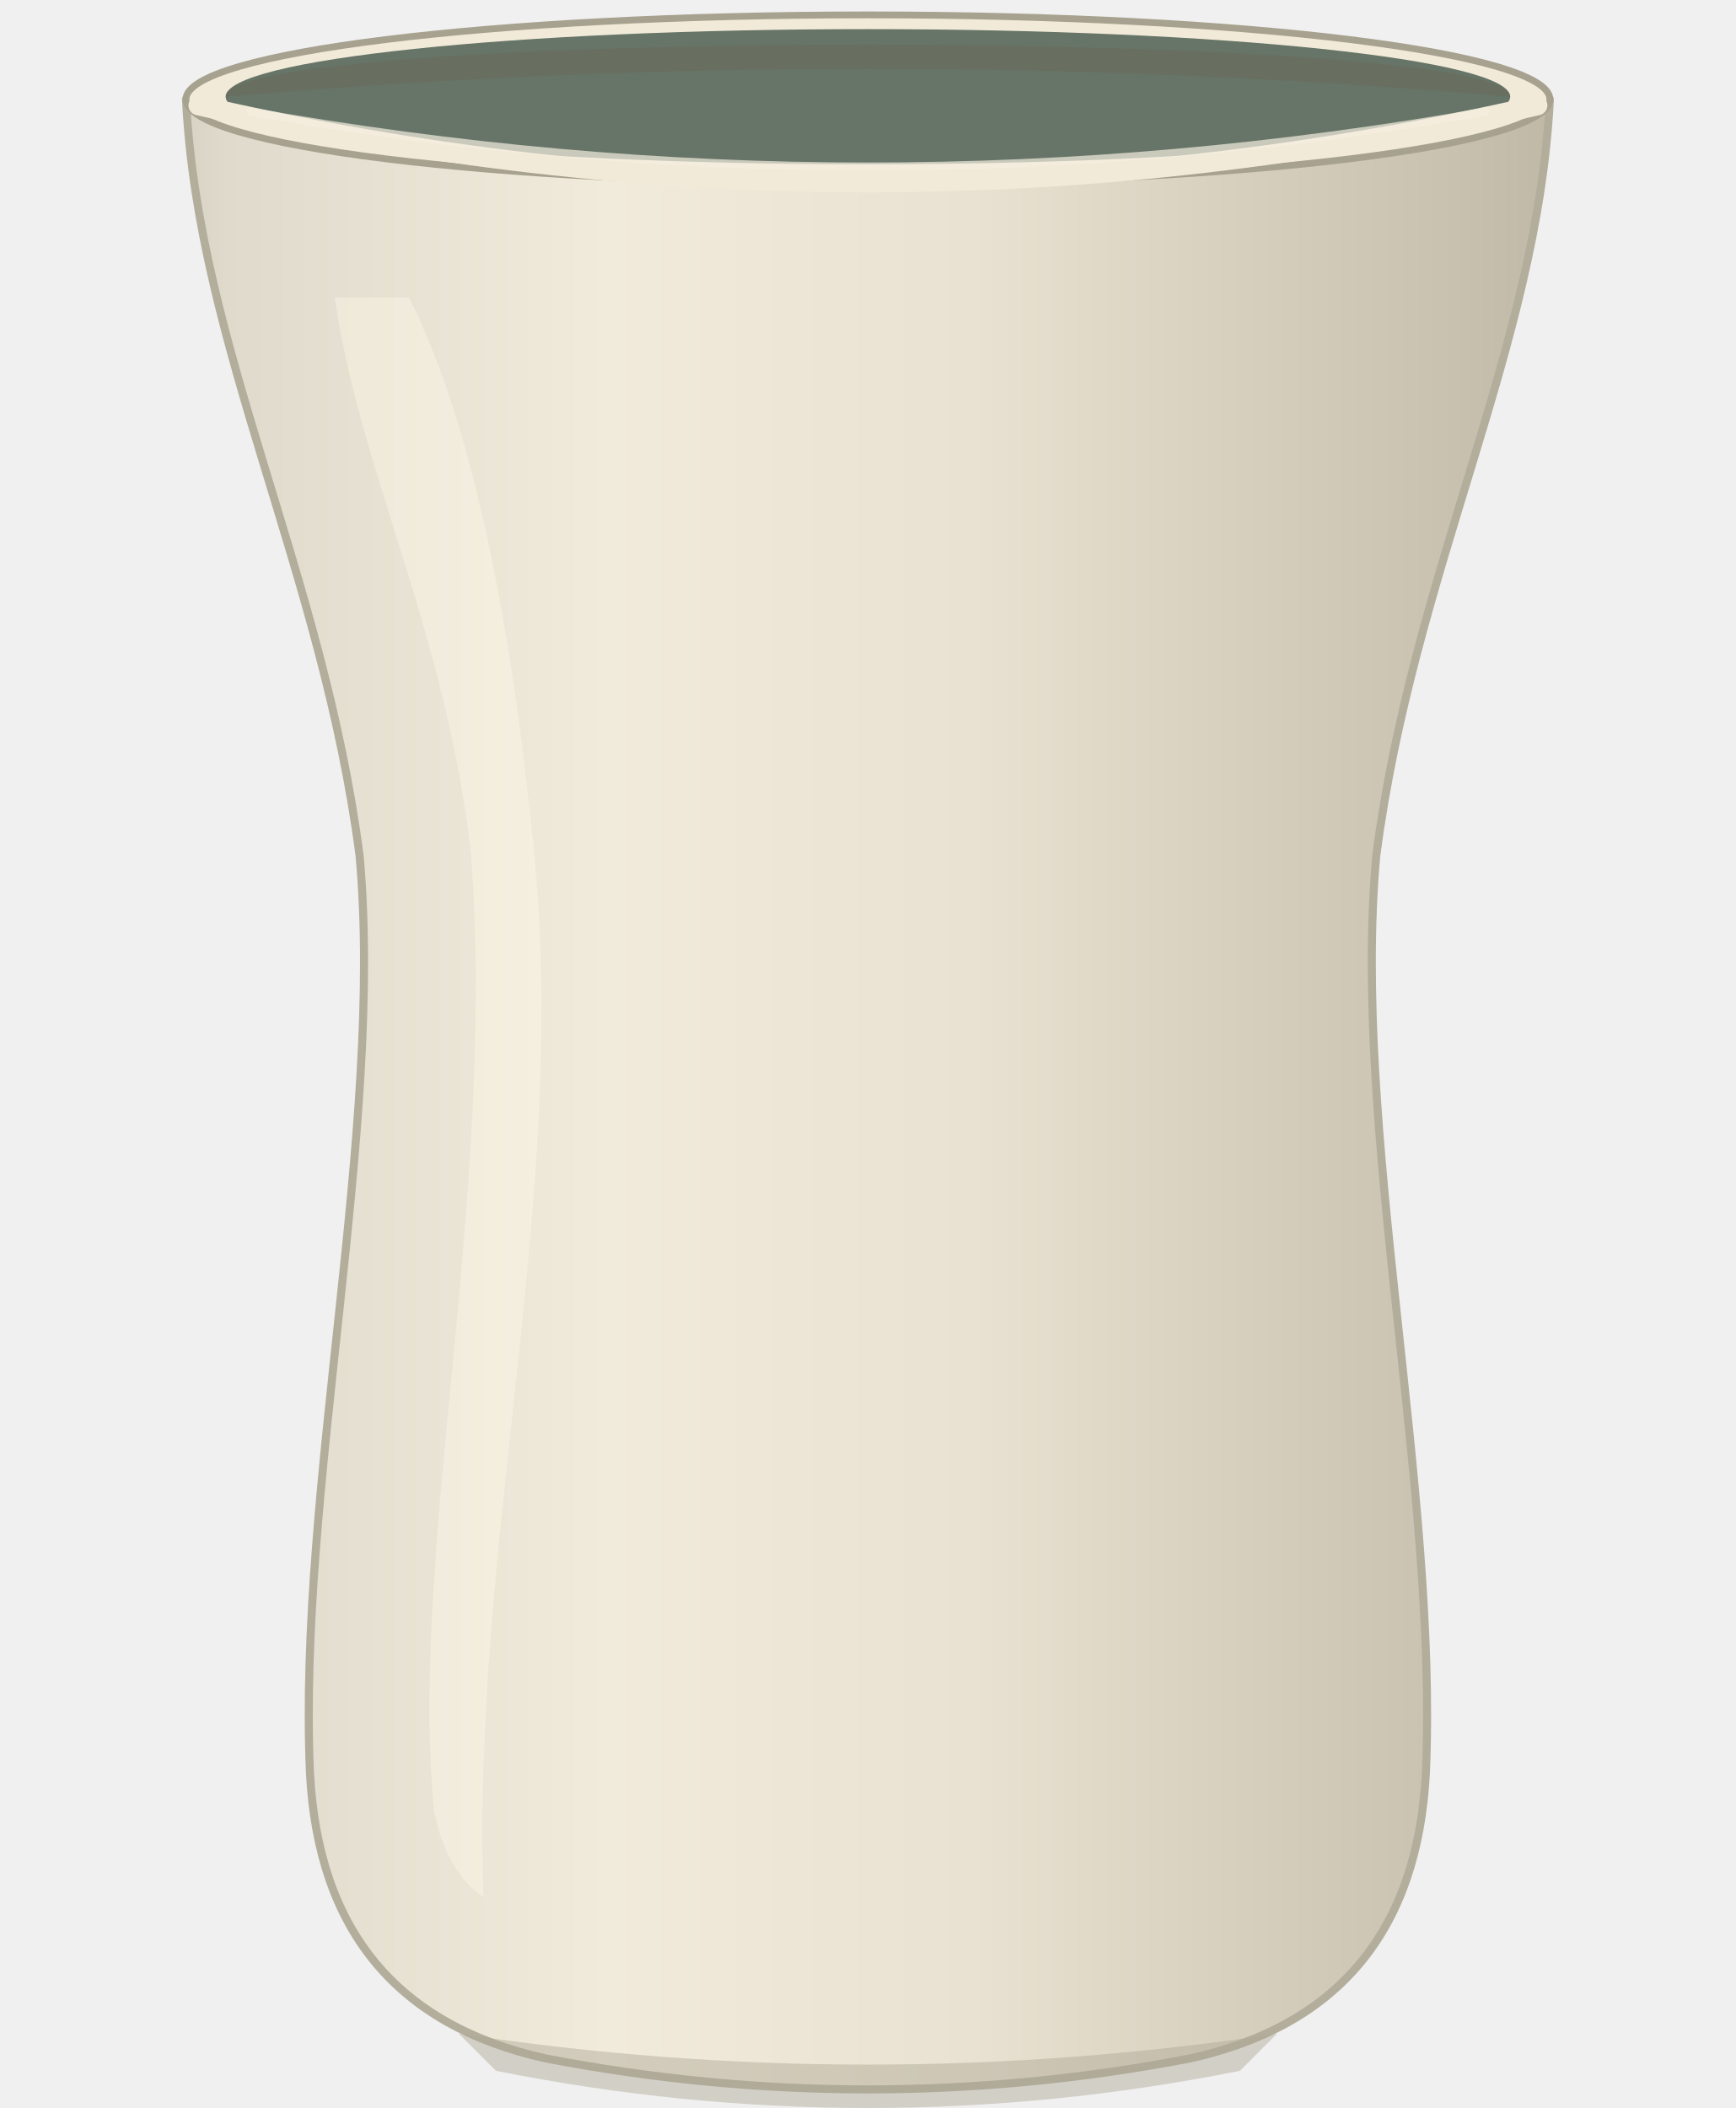
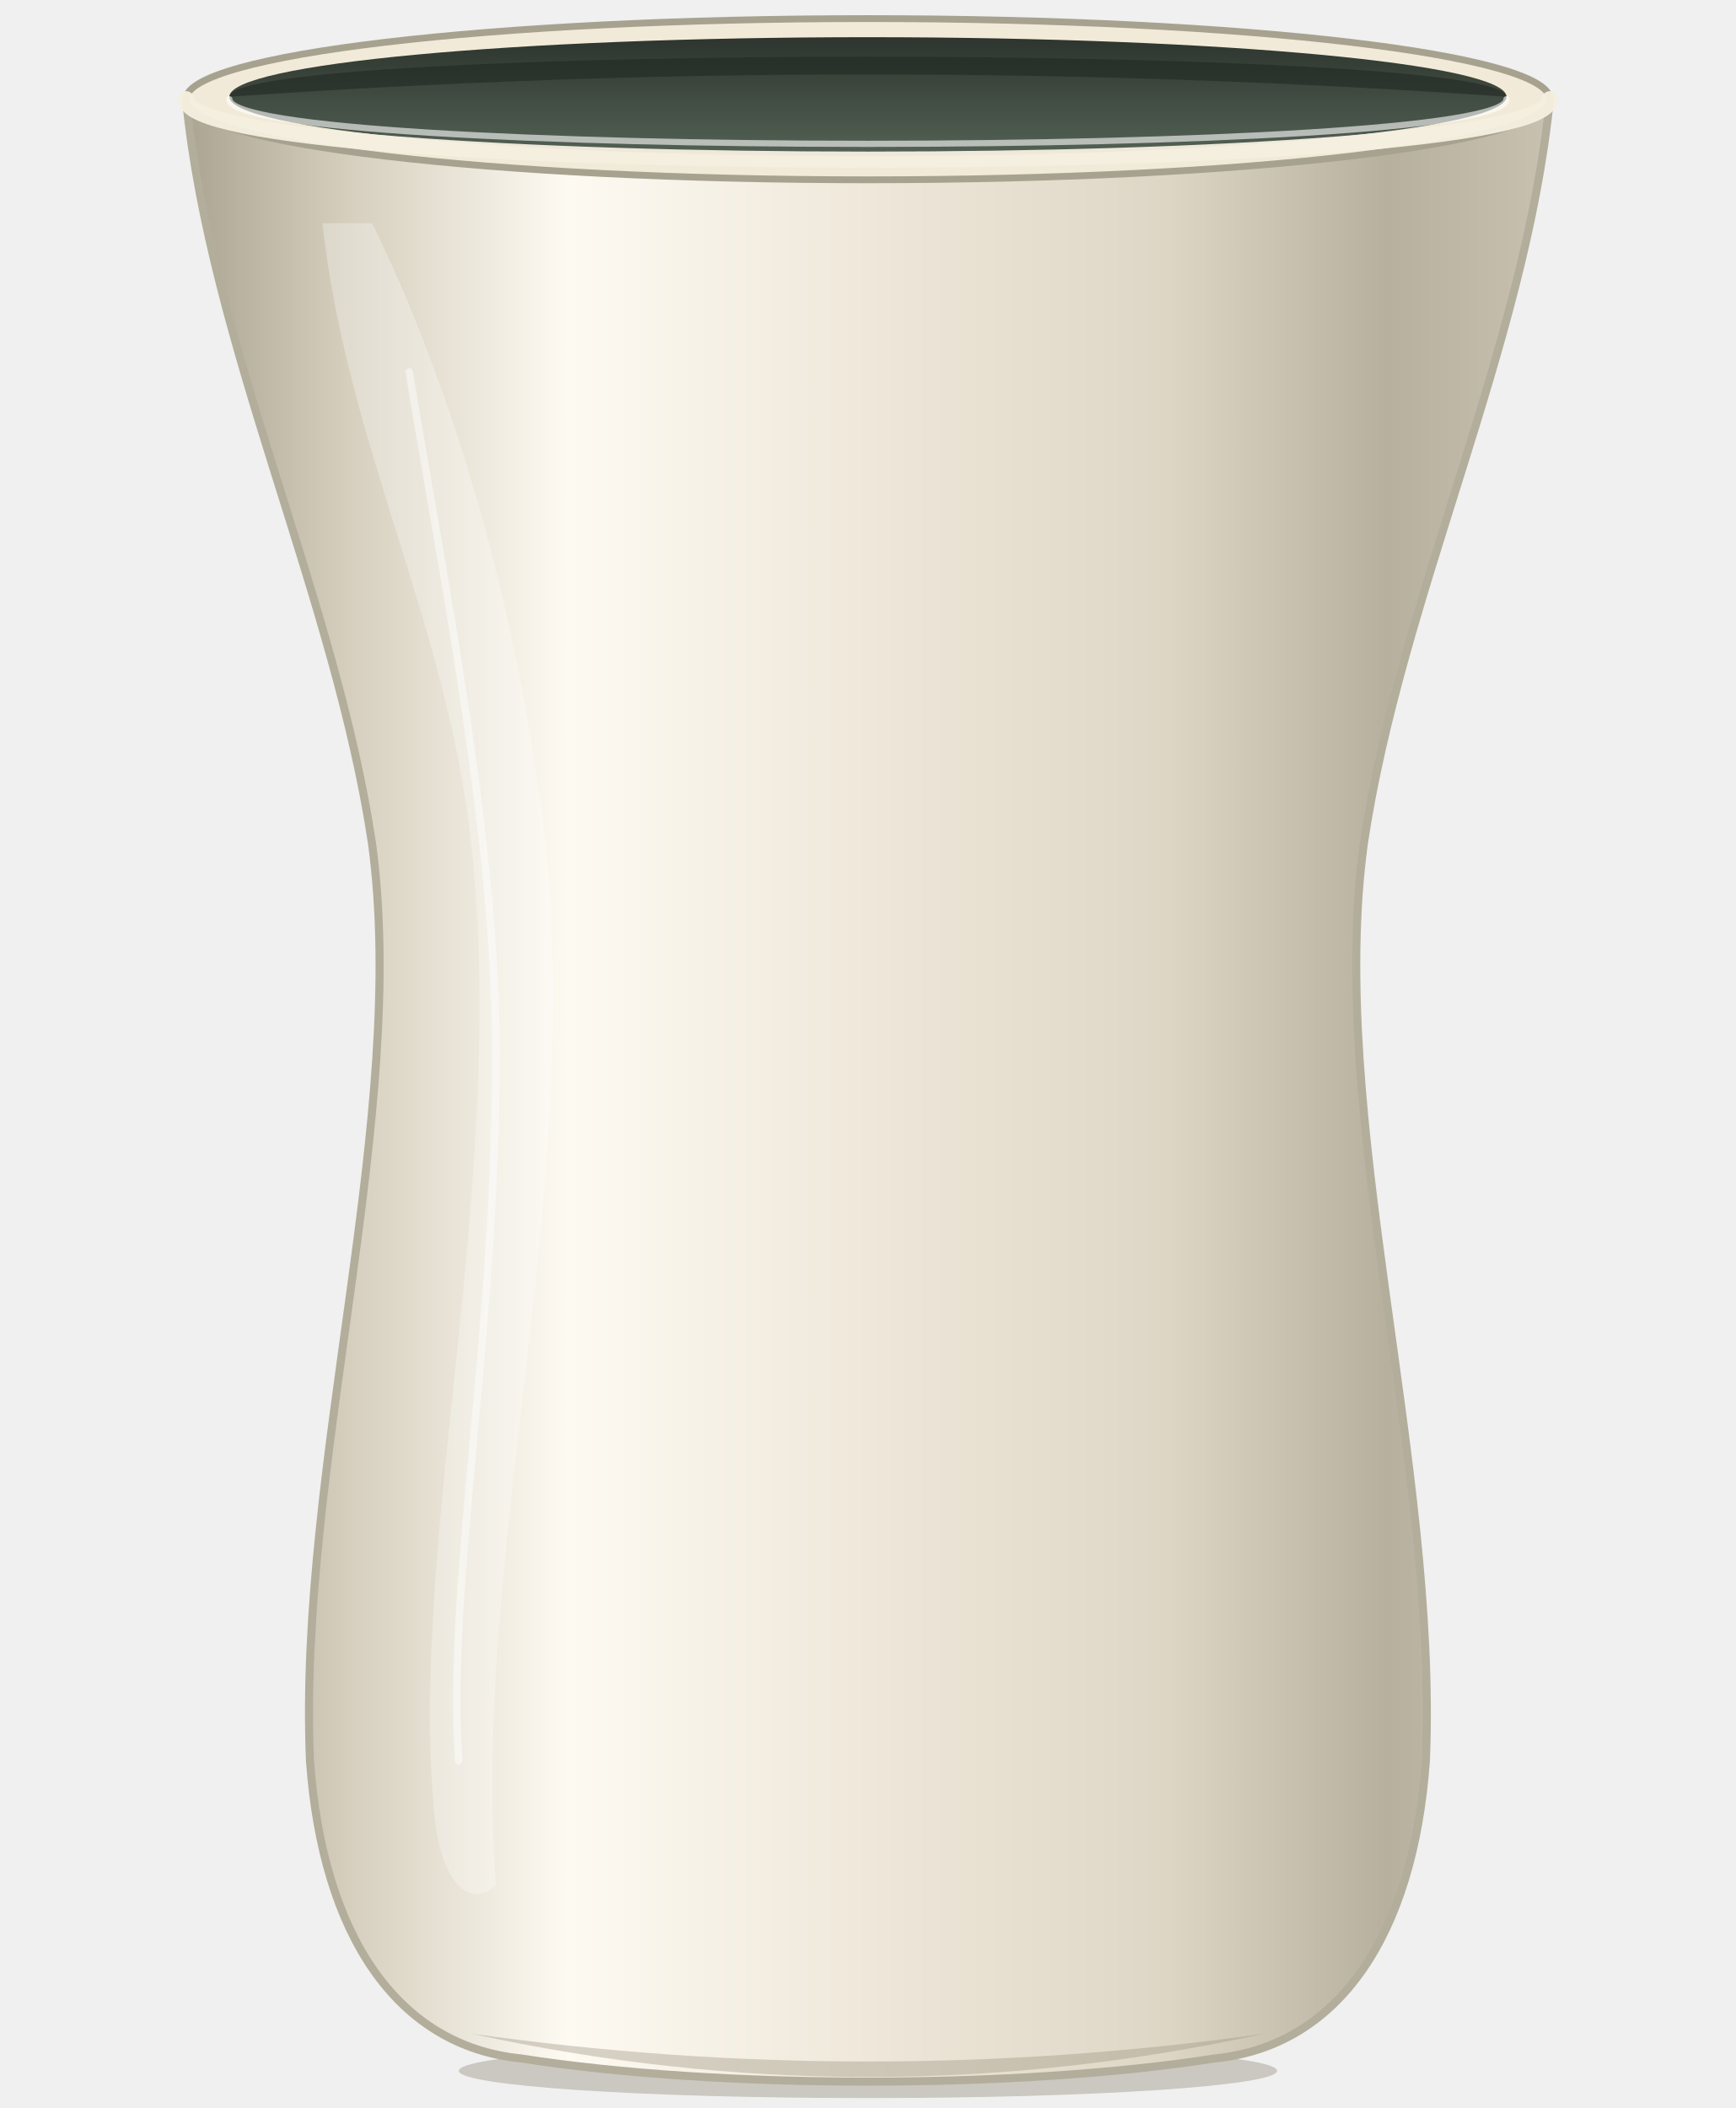
- <svg xmlns="http://www.w3.org/2000/svg" width="140" height="170" viewBox="0 0 140 170">
+ <svg xmlns="http://www.w3.org/2000/svg" width="140" height="170" viewBox="0 0 140 170" stroke-linecap="round" stroke-linejoin="round">
  <defs>
-     <linearGradient id="ivory" gradientUnits="userSpaceOnUse" x1="0" y1="0" x2="140" y2="0">
-       <stop offset="0" stop-color="#b6b2a2" />
-       <stop offset="0.13" stop-color="#dfdacb" />
-       <stop offset="0.35" stop-color="#f1ebdc" />
-       <stop offset="0.56" stop-color="#e9e1d1" />
-       <stop offset="0.83" stop-color="#c9c2b0" />
-       <stop offset="1" stop-color="#afa996" />
+     <linearGradient id="ivory-ceramic" gradientUnits="userSpaceOnUse" x1="15" y1="0" x2="125" y2="0">
+       <stop offset="0%" stop-color="#aba492" />
+       <stop offset="12%" stop-color="#d6cfbe" />
+       <stop offset="28%" stop-color="#fdfaf2" />
+       <stop offset="48%" stop-color="#f0e9dc" />
+       <stop offset="72%" stop-color="#ded6c5" />
+       <stop offset="88%" stop-color="#b8b09e" />
+       <stop offset="100%" stop-color="#c9c1b0" />
+     </linearGradient>
+     <linearGradient id="cavity-depth" gradientUnits="userSpaceOnUse" x1="70" y1="3" x2="70" y2="13">
+       <stop offset="0%" stop-color="#2d352e" />
+       <stop offset="100%" stop-color="#556356" />
    </linearGradient>
  </defs>
-   <g stroke-linecap="round" stroke-linejoin="round">
-     <path d="M15 8C16 28 26 46 29 69C31 91 24 120 25 143Q26 162 44 166Q70 171 96 166Q114 162 115 143C116 120 109 91 111 69C114 46 124 28 125 8Z" fill="url(#ivory)" stroke="#b3ad9b" stroke-width="0.65" />
-     <path d="M27 24C29 38 36 51 38 69C40 97 33 125 35 146Q36 151 39 153C38 124 46 96 43 68Q40 38 33 24Z" fill="#fff9eb" stroke="none" stroke-width="0.6" opacity=".38" />
-     <path d="M37 164Q70 169 103 164L100 167Q70 173 40 167Z" fill="#ada794" stroke="none" stroke-width="0.6" opacity=".45" />
-     <ellipse cx="70" cy="8" rx="55" ry="6.8" fill="#f2ead8" stroke="#a7a28f" stroke-width="0.55" />
-     <ellipse cx="70" cy="7.8" rx="51.8" ry="5.45" fill="#667568" stroke="none" stroke-width="0.6" />
-     <path d="M18.2 7.8C18.2 2.2 121.8 2.2 121.8 7.8Q70 3.3 18.2 7.8Z" fill="#696b5b" stroke="none" stroke-width="0.6" opacity=".64" />
-     <path d="M16 8.5Q70 20.92 124 8.5" fill="none" stroke="#f2ead8" stroke-width="1.6" />
-     <path d="M20.2 9Q70 17.86 119.8 9" fill="none" stroke="#f5efe0" stroke-width="0.65" stroke-opacity=".7" />
+   <g>
+     <ellipse cx="70" cy="167" rx="33" ry="2.2" fill="#8c8574" opacity="0.38" />
+     <path d="M15 8              C17 28 27 48 30 68              C33 90 24 118 25 142              C26 156 32 165 42 166              C58 168.5 82 168.5 98 166              C108 165 114 156 115 142              C116 118 107 90 110 68              C113 48 123 28 125 8 Z" fill="url(#ivory-ceramic)" stroke="#b3ad9b" stroke-width="0.65" stroke-linejoin="round" />
+     <path d="M26 18              C28 36 36 50 38 68              C41 95 33 124 35 146              C35.5 152 38 154 40 152              C38 126 47 96 44 68              C41 42 33 24 30 18 Z" fill="#ffffff" opacity="0.28" />
+     <path d="M33 30 C36 48 40 68 40 85 C40 108 36 128 37 142" fill="none" stroke="#ffffff" stroke-width="0.6" opacity="0.45" />
+     <path d="M38 164 Q70 168.5 102 164 Q70 171 38 164 Z" fill="#9e9783" opacity="0.4" />
+     <ellipse cx="70" cy="8" rx="55" ry="6.5" fill="#f2ead8" stroke="#a7a28f" stroke-width="0.55" />
+     <ellipse cx="70" cy="7.8" rx="51.5" ry="4.8" fill="url(#cavity-depth)" />
+     <path d="M18.5 7.8 C18.5 3.5 121.5 3.5 121.5 7.8 Q70 4.2 18.5 7.8 Z" fill="#1e241f" opacity="0.55" />
+     <path d="M15 8 C15 14.5 125 14.5 125 8" fill="none" stroke="#f6efe1" stroke-width="1.3" opacity="0.95" />
+     <path d="M18.5 8 C18.5 12.8 121.5 12.8 121.5 8" fill="none" stroke="#ffffff" stroke-width="0.5" opacity="0.6" />
  </g>
</svg>
